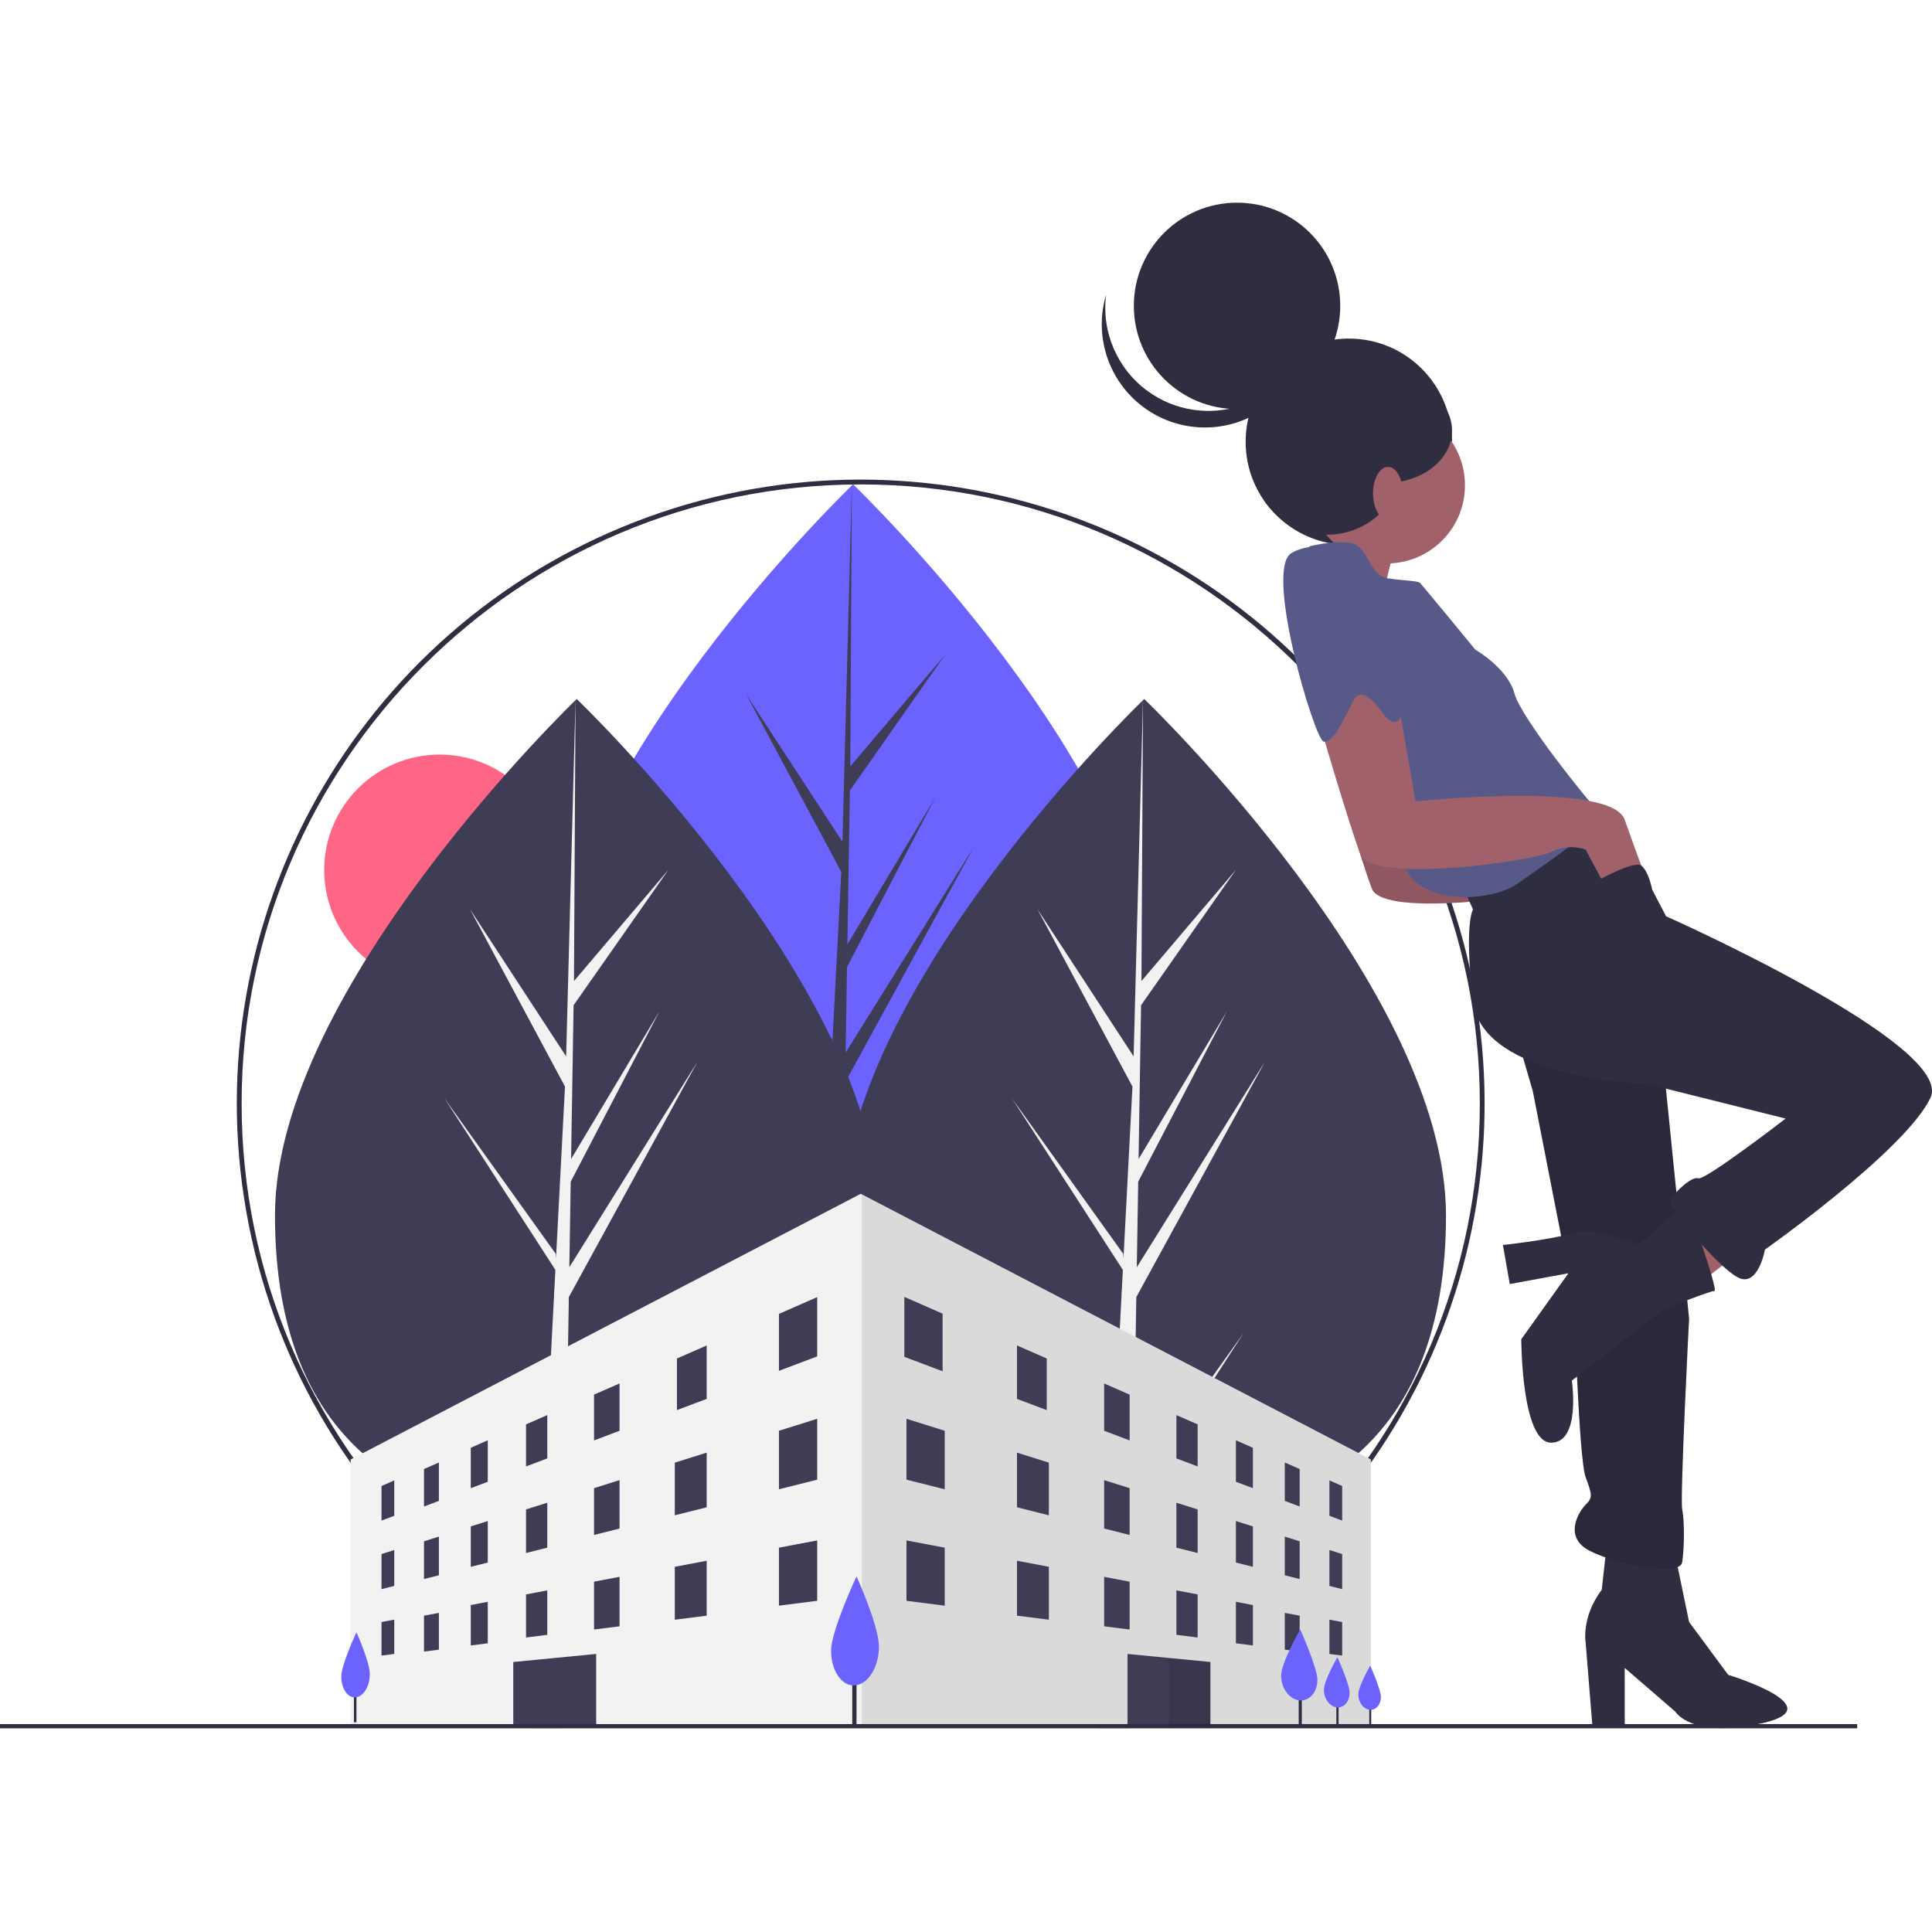
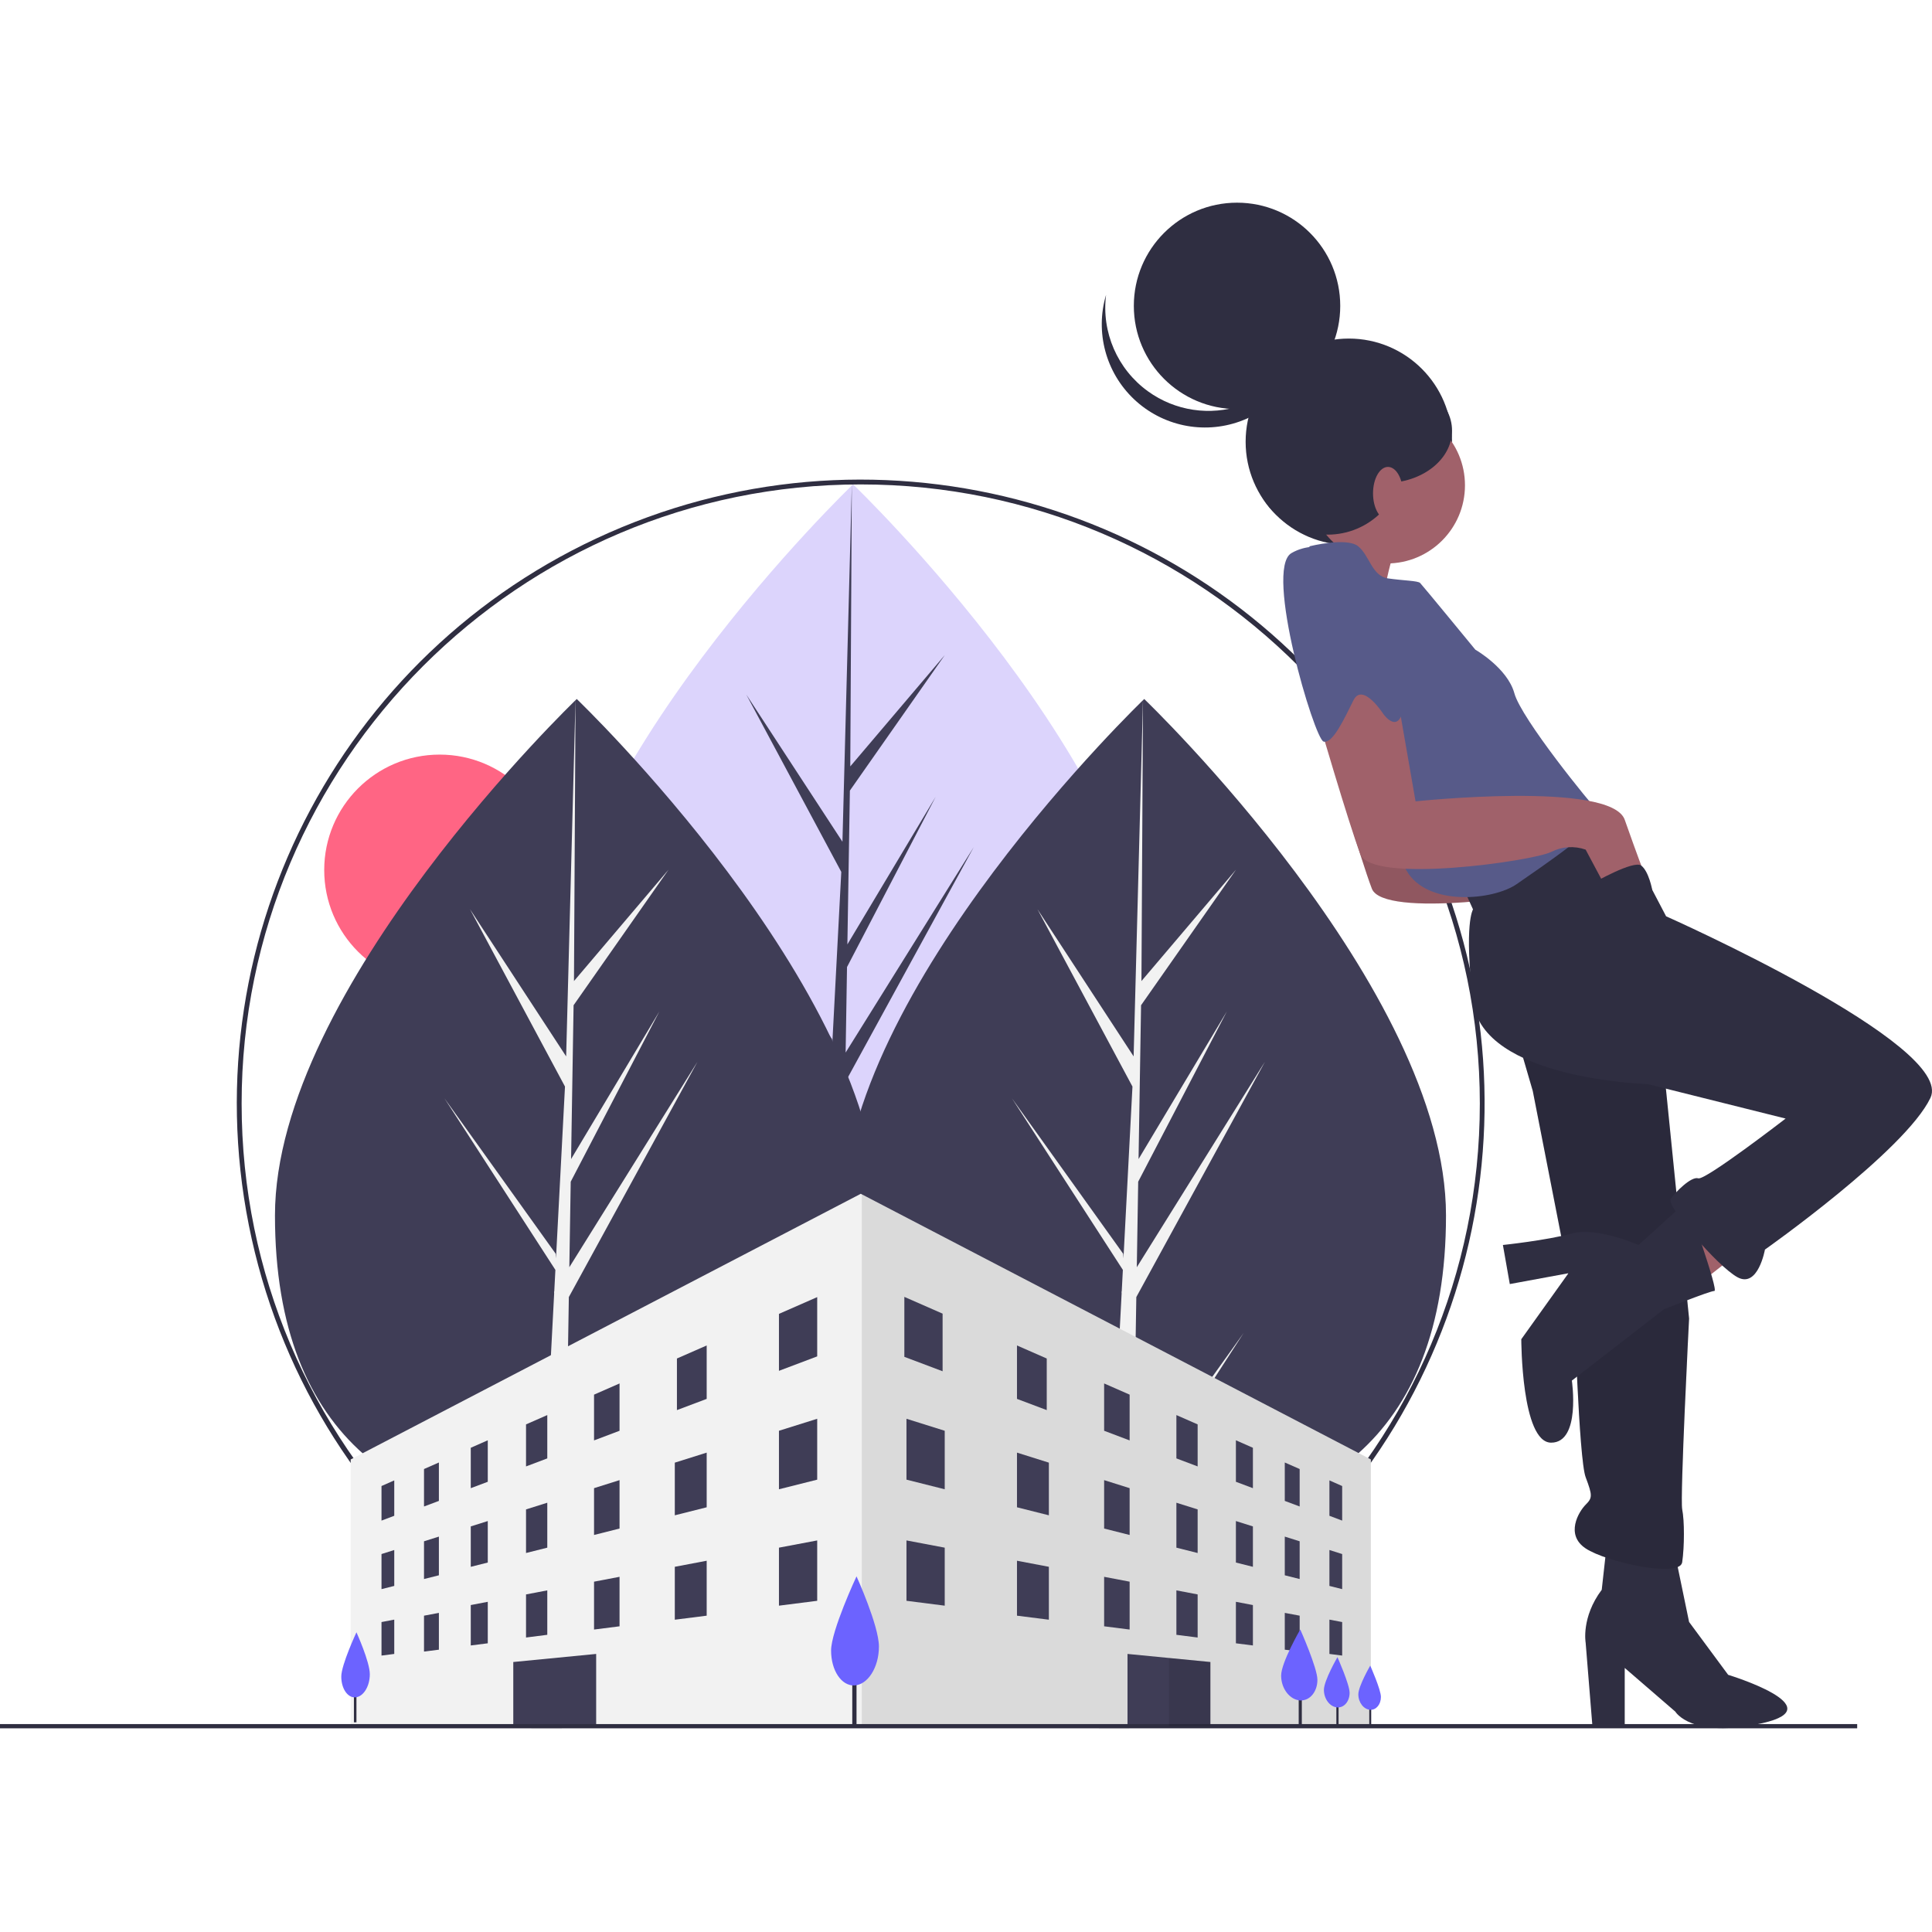
<svg xmlns="http://www.w3.org/2000/svg" id="ba5bbdf1-ea7e-4527-9dc4-6b83a9019784" data-name="Layer 1" width="150" height="150" viewBox="0 0 921.176 727.902">
  <circle cx="209.629" cy="318.196" r="55.042" fill="#ff6584" />
-   <path d="M690.032,466.567c0,108.364-64.421,146.201-143.888,146.201S402.255,574.931,402.255,466.567,546.144,220.346,546.144,220.346,690.032,358.202,690.032,466.567Z" transform="translate(-139.4121 -86.04886)" fill="#6c63ff" />
+   <path d="M690.032,466.567c0,108.364-64.421,146.201-143.888,146.201S402.255,574.931,402.255,466.567,546.144,220.346,546.144,220.346,690.032,358.202,690.032,466.567Z" transform="translate(-139.4121 -86.04886)" fill="#dcd4fc" />
  <polygon points="401.49 510.143 402.963 419.451 464.292 307.253 403.194 405.225 403.857 364.446 446.124 283.272 404.032 353.655 404.032 353.655 405.224 280.313 450.485 215.688 405.411 268.78 406.155 134.297 401.477 312.328 401.862 304.984 355.844 234.547 401.124 319.082 396.836 400.993 396.708 398.819 343.659 324.694 396.548 406.499 396.011 416.743 395.915 416.897 395.959 417.738 385.081 625.552 399.615 625.552 401.359 518.212 454.118 436.607 401.49 510.143" fill="#3f3d56" />
  <path d="M828.864,568.917c0,108.364-64.421,146.201-143.888,146.201S541.088,677.282,541.088,568.917,684.976,322.696,684.976,322.696,828.864,460.553,828.864,568.917Z" transform="translate(-139.4121 -86.04886)" fill="#3f3d56" />
  <polygon points="540.322 612.493 541.796 521.802 603.124 409.604 542.027 507.575 542.689 466.797 584.957 385.623 542.864 456.005 542.864 456.006 544.056 382.663 589.317 318.039 544.243 371.131 544.988 236.647 540.309 414.679 540.694 407.335 494.676 336.898 539.956 421.433 535.668 503.343 535.54 501.169 482.491 427.045 535.38 508.85 534.844 519.094 534.747 519.248 534.791 520.089 523.913 727.902 538.447 727.902 540.191 620.562 592.95 538.958 540.322 612.493" fill="#f2f2f2" />
  <path d="M558.293,568.917c0,108.364-64.421,146.201-143.888,146.201S270.517,677.282,270.517,568.917,414.405,322.696,414.405,322.696,558.293,460.553,558.293,568.917Z" transform="translate(-139.4121 -86.04886)" fill="#3f3d56" />
  <polygon points="269.751 612.493 271.225 521.802 332.554 409.604 271.456 507.575 272.118 466.797 314.386 385.623 272.294 456.005 272.294 456.006 273.485 382.663 318.746 318.039 273.672 371.131 274.417 236.647 269.739 414.679 270.123 407.335 224.106 336.898 269.385 421.433 265.097 503.343 264.97 501.169 211.92 427.045 264.809 508.85 264.273 519.094 264.177 519.248 264.221 520.089 253.342 727.902 267.876 727.902 269.62 620.562 322.38 538.958 269.751 612.493" fill="#f2f2f2" />
  <path d="M549.807,813.035a297.461,297.461,0,1,1,210.336-87.124A295.513,295.513,0,0,1,549.807,813.035Zm0-592.65c-162.768,0-295.189,132.421-295.189,295.189S387.039,810.765,549.807,810.765,844.996,678.343,844.996,515.575,712.574,220.386,549.807,220.386Z" transform="translate(-139.4121 -86.04886)" fill="#2f2e41" />
  <polygon points="653.626 599.234 653.626 725.905 167.207 725.905 167.207 599.234 410.416 472.562 410.923 472.825 653.626 599.234" fill="#f2f2f2" />
  <polygon points="653.626 599.234 653.626 725.905 410.923 725.905 410.923 472.825 653.626 599.234" opacity="0.1" />
  <polygon points="389.642 550.085 371.402 556.972 371.402 529.818 389.642 521.823 389.642 550.085" fill="#3f3d56" />
  <polygon points="187.981 626.088 181.901 628.387 181.901 611.901 187.981 609.213 187.981 626.088" fill="#3f3d56" />
  <polygon points="209.262 618.994 202.168 621.653 202.168 603.794 209.262 600.68 209.262 618.994" fill="#3f3d56" />
  <polygon points="232.569 609.874 224.462 612.923 224.462 593.66 232.569 590.092 232.569 609.874" fill="#3f3d56" />
  <polygon points="260.944 598.727 250.81 602.552 250.81 582.513 260.944 578.067 260.944 598.727" fill="#3f3d56" />
  <polygon points="295.398 585.553 283.238 590.149 283.238 568.326 295.398 562.992 295.398 585.553" fill="#3f3d56" />
  <polygon points="336.947 570.352 322.76 575.697 322.76 551.098 336.947 544.879 336.947 570.352" fill="#3f3d56" />
  <polygon points="187.981 659.529 181.901 661.058 181.901 644.329 187.981 642.406 187.981 659.529" fill="#3f3d56" />
  <polygon points="209.262 654.463 202.168 656.239 202.168 638.249 209.262 636.013 209.262 654.463" fill="#3f3d56" />
  <polygon points="232.569 648.382 224.462 650.419 224.462 631.155 232.569 628.598 232.569 648.382" fill="#3f3d56" />
  <polygon points="260.944 641.289 250.81 643.834 250.81 623.048 260.944 619.859 260.944 641.289" fill="#3f3d56" />
  <polygon points="295.398 632.168 283.238 635.237 283.238 612.914 295.398 609.089 295.398 632.168" fill="#3f3d56" />
  <polygon points="336.947 622.035 321.746 625.858 321.746 600.754 336.947 595.971 336.947 622.035" fill="#3f3d56" />
  <polygon points="389.642 608.861 371.402 613.446 371.402 585.553 389.642 579.831 389.642 608.861" fill="#3f3d56" />
  <polygon points="389.642 666.623 371.402 668.945 371.402 641.289 389.642 637.839 389.642 666.623" fill="#3f3d56" />
  <polygon points="187.981 691.957 181.901 692.739 181.901 676.757 187.981 675.598 187.981 691.957" fill="#3f3d56" />
  <polygon points="209.262 689.931 202.168 690.825 202.168 673.717 209.262 672.386 209.262 689.931" fill="#3f3d56" />
  <polygon points="232.569 686.89 224.462 687.916 224.462 668.65 232.569 667.105 232.569 686.89" fill="#3f3d56" />
  <polygon points="260.944 682.837 250.81 684.132 250.81 663.583 260.944 661.65 260.944 682.837" fill="#3f3d56" />
  <polygon points="295.398 678.783 283.238 680.326 283.238 657.503 295.398 655.187 295.398 678.783" fill="#3f3d56" />
  <polygon points="336.947 673.717 321.746 675.638 321.746 650.409 336.947 647.524 336.947 673.717" fill="#3f3d56" />
  <polygon points="633.865 626.088 639.946 628.387 639.946 611.901 633.865 609.213 633.865 626.088" fill="#3f3d56" />
  <polygon points="612.584 618.994 619.678 621.653 619.678 603.794 612.584 600.68 612.584 618.994" fill="#3f3d56" />
  <polygon points="589.277 609.874 597.384 612.923 597.384 593.66 589.277 590.092 589.277 609.874" fill="#3f3d56" />
  <polygon points="560.902 598.727 571.036 602.552 571.036 582.513 560.902 578.067 560.902 598.727" fill="#3f3d56" />
  <polygon points="526.448 585.553 538.608 590.149 538.608 568.326 526.448 562.992 526.448 585.553" fill="#3f3d56" />
  <polygon points="484.899 570.352 499.087 575.697 499.087 551.098 484.899 544.879 484.899 570.352" fill="#3f3d56" />
  <polygon points="633.865 659.529 639.946 661.058 639.946 644.329 633.865 642.406 633.865 659.529" fill="#3f3d56" />
  <polygon points="612.584 654.463 619.678 656.239 619.678 638.249 612.584 636.013 612.584 654.463" fill="#3f3d56" />
  <polygon points="589.277 648.382 597.384 650.419 597.384 631.155 589.277 628.598 589.277 648.382" fill="#3f3d56" />
  <polygon points="560.902 641.289 571.036 643.834 571.036 623.048 560.902 619.859 560.902 641.289" fill="#3f3d56" />
  <polygon points="526.448 632.168 538.608 635.237 538.608 612.914 526.448 609.089 526.448 632.168" fill="#3f3d56" />
  <polygon points="484.899 622.035 500.1 625.858 500.1 600.754 484.899 595.971 484.899 622.035" fill="#3f3d56" />
  <polygon points="432.204 608.861 450.445 613.446 450.445 585.553 432.204 579.831 432.204 608.861" fill="#3f3d56" />
  <polygon points="432.204 666.623 450.445 668.945 450.445 641.289 432.204 637.839 432.204 666.623" fill="#3f3d56" />
  <polygon points="633.865 691.957 639.946 692.739 639.946 676.757 633.865 675.598 633.865 691.957" fill="#3f3d56" />
  <polygon points="612.584 689.931 619.678 690.825 619.678 673.717 612.584 672.386 612.584 689.931" fill="#3f3d56" />
  <polygon points="589.277 686.89 597.384 687.916 597.384 668.65 589.277 667.105 589.277 686.89" fill="#3f3d56" />
  <polygon points="560.902 682.837 571.036 684.132 571.036 663.583 560.902 661.65 560.902 682.837" fill="#3f3d56" />
  <polygon points="526.448 678.783 538.608 680.326 538.608 657.503 526.448 655.187 526.448 678.783" fill="#3f3d56" />
  <polygon points="484.899 673.717 500.1 675.638 500.1 650.409 484.899 647.524 484.899 673.717" fill="#3f3d56" />
  <polygon points="449.431 557.179 431.191 550.3 431.191 521.711 449.431 529.709 449.431 557.179" fill="#3f3d56" />
  <rect x="619.22" y="703.349" width="1.487" height="23.789" fill="#2f2e41" />
  <rect x="637.171" y="709.825" width="1.054" height="16.857" fill="#2f2e41" />
  <rect x="652.866" y="711.883" width="0.926" height="14.815" fill="#2f2e41" />
  <polygon points="577.116 695.808 577.116 726.412 557.356 726.382 537.595 726.351 537.595 691.957 557.356 693.883 577.116 695.808" fill="#3f3d56" />
  <polygon points="244.73 726.412 284.251 726.349 284.251 691.957 244.73 695.804 244.73 726.412" fill="#3f3d56" />
  <rect y="725.399" width="885.5" height="2.027" fill="#2f2e41" />
  <polygon points="577.116 695.808 577.116 726.412 557.356 726.382 557.356 693.883 577.116 695.808" opacity="0.1" />
  <rect x="406.363" y="698.544" width="2.027" height="28.374" fill="#2f2e41" />
  <path d="M558.484,774.491c0,9.943-5.311,18.24-11.696,18.525-6.207.277-11.114-7.163-11.114-16.612s12.127-35.387,12.127-35.387S558.484,764.549,558.484,774.491Z" transform="translate(-139.4121 -86.04886)" fill="#6c63ff" />
  <rect x="168.746" y="707.638" width="1.209" height="16.925" fill="#2f2e41" />
  <path d="M315.739,787.661c0,5.931-3.168,10.88-6.976,11.05-3.702.165-6.629-4.273-6.629-9.908s7.234-21.107,7.234-21.107S315.739,781.731,315.739,787.661Z" transform="translate(-139.4121 -86.04886)" fill="#6c63ff" />
  <path d="M767.554,790.337c0,5.64-3.555,10.046-8.178,9.829-4.909-.23-9.117-5.525-9.117-11.814s9.117-22,9.117-22S767.554,784.696,767.554,790.337Z" transform="translate(-139.4121 -86.04886)" fill="#6c63ff" />
  <path d="M782.904,796.539c0,3.997-2.519,7.119-5.795,6.965-3.478-.163-6.46-3.915-6.46-8.371s6.46-15.589,6.46-15.589S782.904,792.542,782.904,796.539Z" transform="translate(-139.4121 -86.04886)" fill="#6c63ff" />
  <path d="M797.834,798.517c0,3.513-2.214,6.256-5.093,6.121-3.057-.143-5.678-3.441-5.678-7.357s5.678-13.701,5.678-13.701S797.834,795.004,797.834,798.517Z" transform="translate(-139.4121 -86.04886)" fill="#6c63ff" />
  <path d="M805.03,249.3s-9.864,29.591-4.384,36.167-32.879-19.727-32.879-19.727l20.823-24.111Z" transform="translate(-139.4121 -86.04886)" fill="#a0616a" />
  <circle cx="643.124" cy="113.996" r="49.207" fill="#2f2e41" />
  <polygon points="834.397 496.424 809.19 516.152 794.942 493.136 820.149 475.601 834.397 496.424" fill="#a0616a" />
  <path d="M938.19,730.977l6.576,31.783,18.631,25.207s50.414,15.344,16.439,23.015-41.647-5.48-41.647-5.48L914.079,784.679V813.174H898.735l-3.288-40.551s-2.192-12.056,7.672-25.207l2.192-19.727Z" transform="translate(-139.4121 -86.04886)" fill="#2f2e41" />
  <path d="M811.058,337.525l8.768,50.414s93.157-9.864,99.733,8.768,8.768,24.111,8.768,24.111l-18.631,6.576-8.768-16.439a20.816,20.816,0,0,0-16.439,1.096c-8.768,4.384-85.485,15.344-90.965,1.096s-20.823-66.854-20.823-66.854l23.015-18.631Z" transform="translate(-139.4121 -86.04886)" fill="#a0616a" />
  <path d="M811.058,337.525l8.768,50.414s93.157-9.864,99.733,8.768,8.768,24.111,8.768,24.111l-18.631,6.576-8.768-16.439a20.816,20.816,0,0,0-16.439,1.096c-8.768,4.384-85.485,15.344-90.965,1.096s-20.823-66.854-20.823-66.854l23.015-18.631Z" transform="translate(-139.4121 -86.04886)" opacity="0.1" />
  <path d="M862.568,483.288l7.672,26.303,19.727,100.829s2.192,74.526,5.48,83.293,3.288,9.864,0,13.152-9.864,14.248,0,20.823,44.935,14.248,46.031,6.576,1.096-19.727,0-25.207,3.288-90.965,3.288-90.965L931.614,487.672l-44.935-20.823Z" transform="translate(-139.4121 -86.04886)" fill="#2f2e41" />
  <path d="M862.568,483.288l7.672,26.303,19.727,100.829s2.192,74.526,5.48,83.293,3.288,9.864,0,13.152-9.864,14.248,0,20.823,44.935,14.248,46.031,6.576,1.096-19.727,0-25.207,3.288-90.965,3.288-90.965L931.614,487.672l-44.935-20.823Z" transform="translate(-139.4121 -86.04886)" opacity="0.1" />
  <path d="M909.695,380.268l24.111,46.031s138.092,61.374,126.036,86.581-78.91,72.334-78.91,72.334-3.288,18.631-13.152,13.152-33.975-33.975-31.783-37.263,9.864-10.96,13.152-9.864,41.647-28.495,41.647-28.495l-65.758-16.439s-78.91-2.192-83.293-39.455,0-43.839,0-43.839l-5.48-12.056L881.2,383.555Z" transform="translate(-139.4121 -86.04886)" fill="#2f2e41" />
  <path d="M943.67,562.198l-23.015,20.823s-19.727-8.768-31.783-5.48-32.879,5.48-32.879,5.48l3.288,18.631,27.962-5.159-22.482,31.462s0,49.318,14.248,49.318,9.864-29.591,9.864-29.591l43.839-33.975s21.919-8.768,24.111-8.768S943.67,562.198,943.67,562.198Z" transform="translate(-139.4121 -86.04886)" fill="#2f2e41" />
  <circle cx="661.234" cy="134.756" r="37.263" fill="#a0616a" />
  <path d="M763.931,249.848s17.535-4.384,23.015,0,6.576,14.248,14.248,15.344,14.248,1.096,15.344,2.192,26.303,31.783,26.303,31.783,15.344,8.768,18.631,20.823,36.167,52.606,40.551,56.99-28.495,26.303-39.455,33.975-42.743,10.96-52.606-6.576S746.396,272.863,763.931,249.848Z" transform="translate(-139.4121 -86.04886)" fill="#575a89" />
  <path d="M805.578,321.085l8.768,50.414s93.157-9.864,99.733,8.768,8.768,24.111,8.768,24.111L904.215,410.955l-8.768-16.439a20.816,20.816,0,0,0-16.439,1.096c-8.768,4.384-85.485,15.344-90.965,1.096s-20.823-66.854-20.823-66.854l23.015-18.631Z" transform="translate(-139.4121 -86.04886)" fill="#a0616a" />
  <path d="M784.634,254.459s26.424,55.667,24.232,71.011-9.864,4.384-9.864,4.384-9.864-15.344-14.248-6.576-9.864,20.823-14.248,19.727-28.495-82.197-15.344-89.869S784.634,254.459,784.634,254.459Z" transform="translate(-139.4121 -86.04886)" fill="#575a89" />
  <circle cx="589.817" cy="49.207" r="49.207" fill="#2f2e41" />
  <path d="M686.785,176.002a49.209,49.209,0,0,0,75.988-25.838,49.21,49.21,0,1,1-95.989-20.179A49.191,49.191,0,0,0,686.785,176.002Z" transform="translate(-139.4121 -86.04886)" fill="#2f2e41" />
  <circle cx="633.002" cy="122.197" r="36.085" fill="#2f2e41" />
  <ellipse cx="660.347" cy="108.665" rx="31.984" ry="25.013" fill="#2f2e41" />
  <ellipse cx="661.782" cy="138.591" rx="7.124" ry="12.604" fill="#a0616a" />
  <path d="M898.981,410.476s19.402-11.131,23.003-8.34,5.202,11.525,5.202,11.525l-22.424,8.801-6.576-12.056Z" transform="translate(-139.4121 -86.04886)" fill="#2f2e41" />
</svg>
